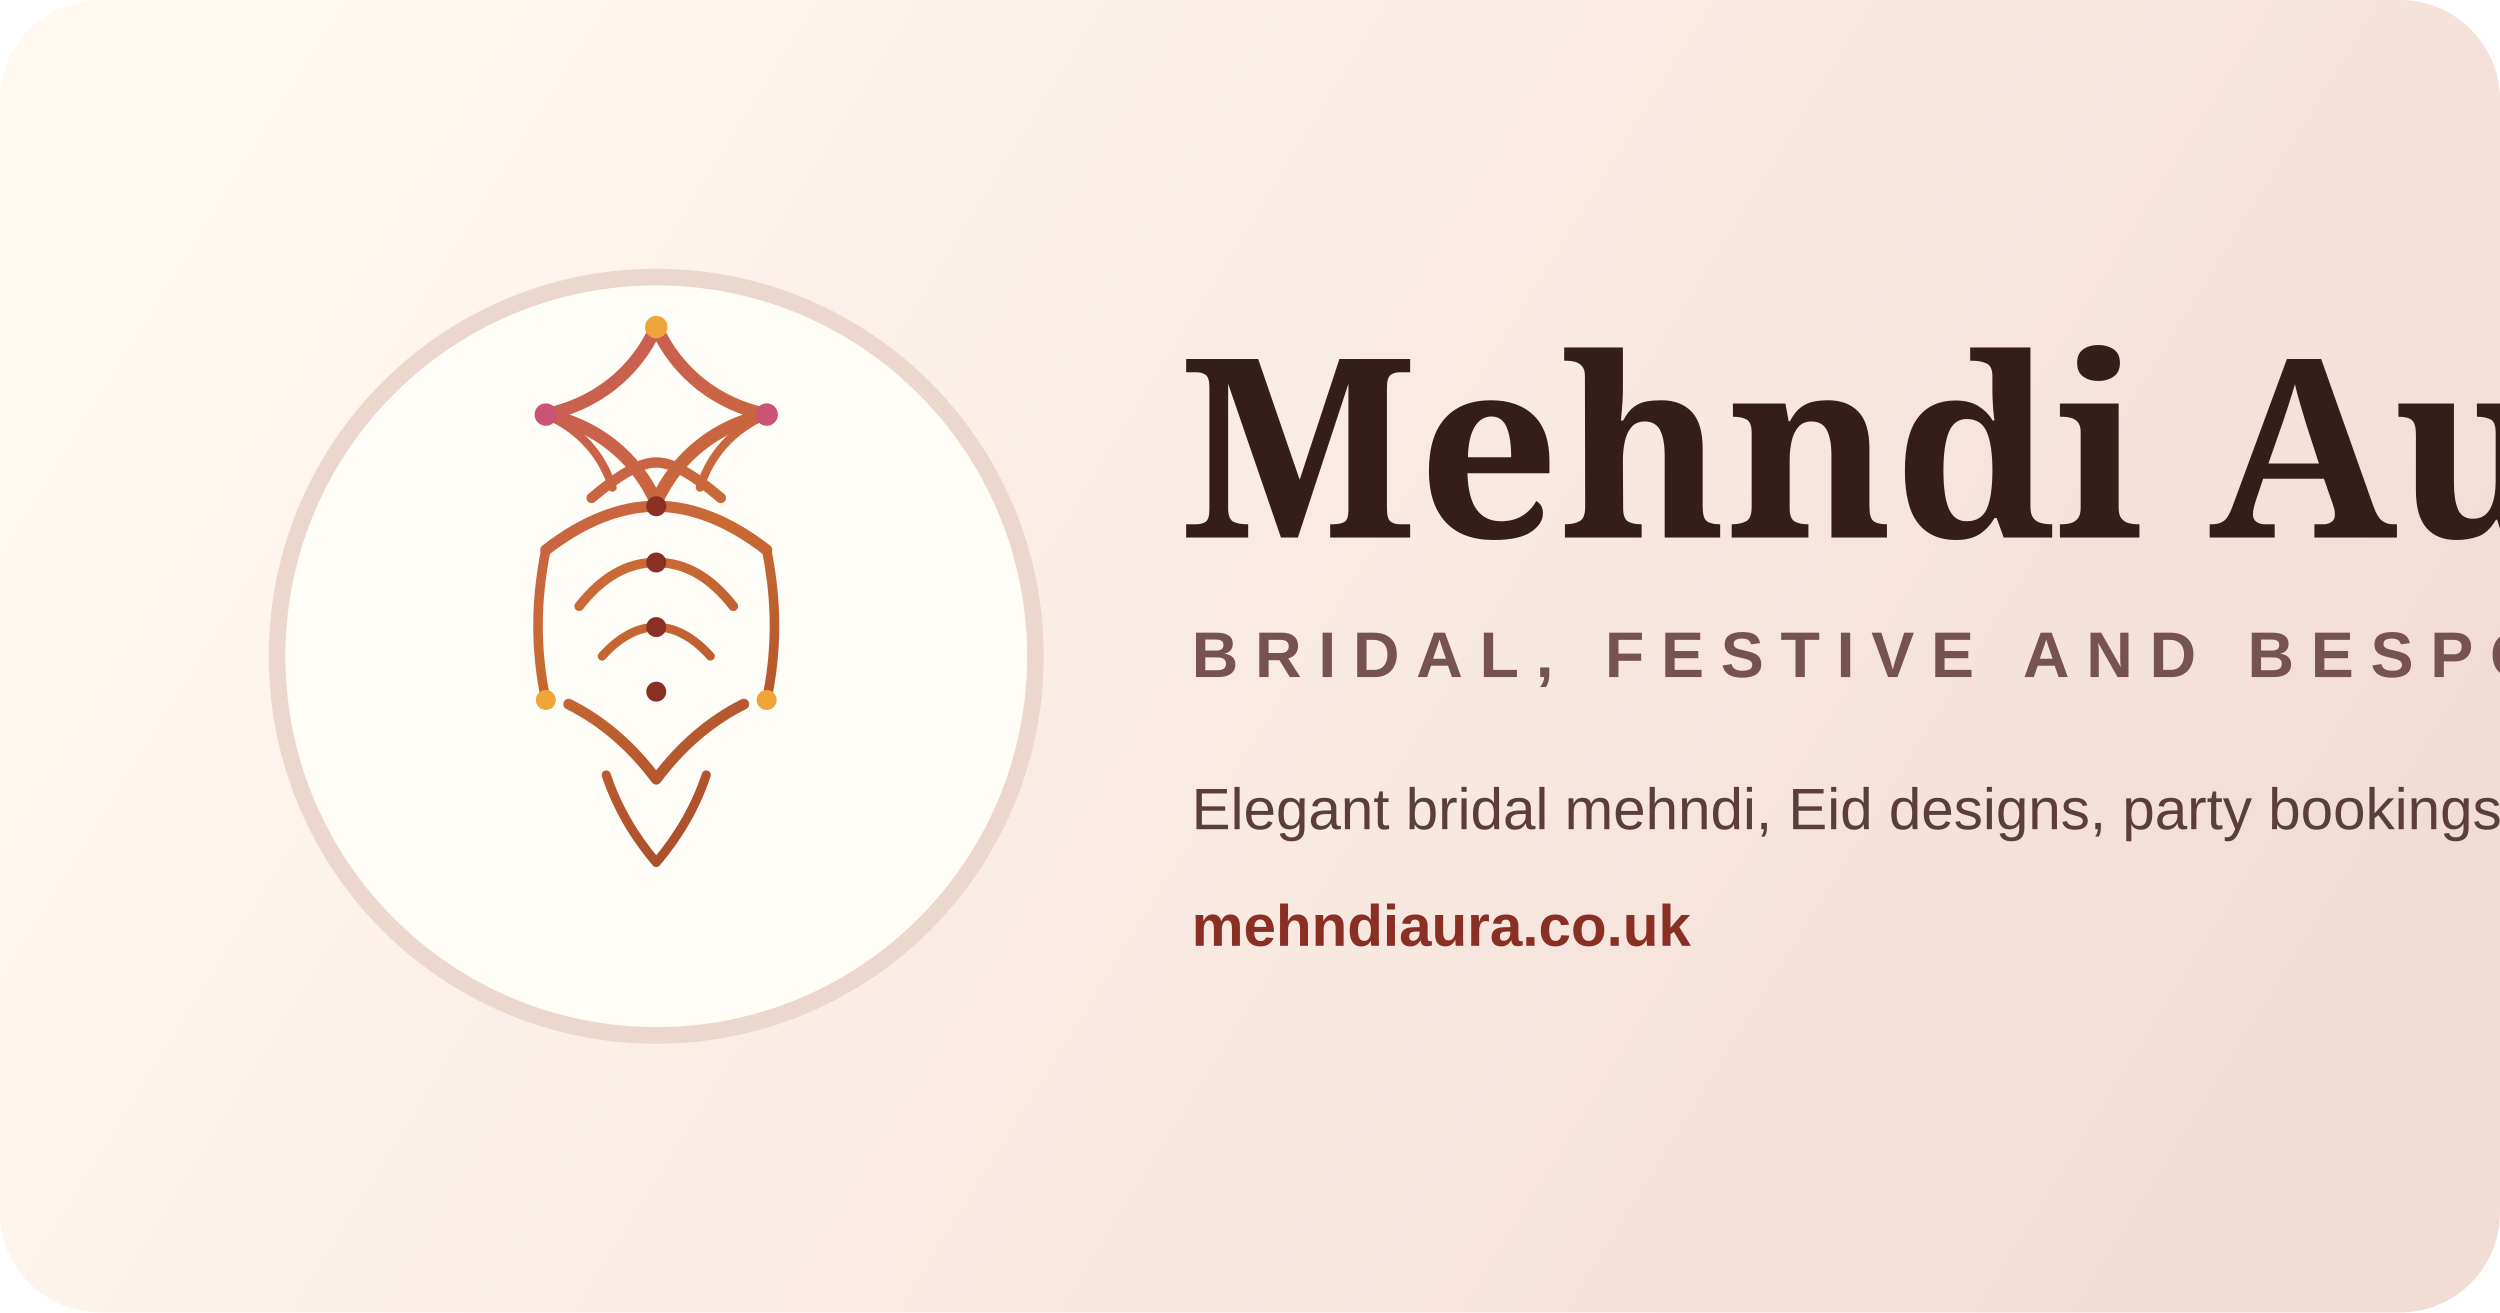
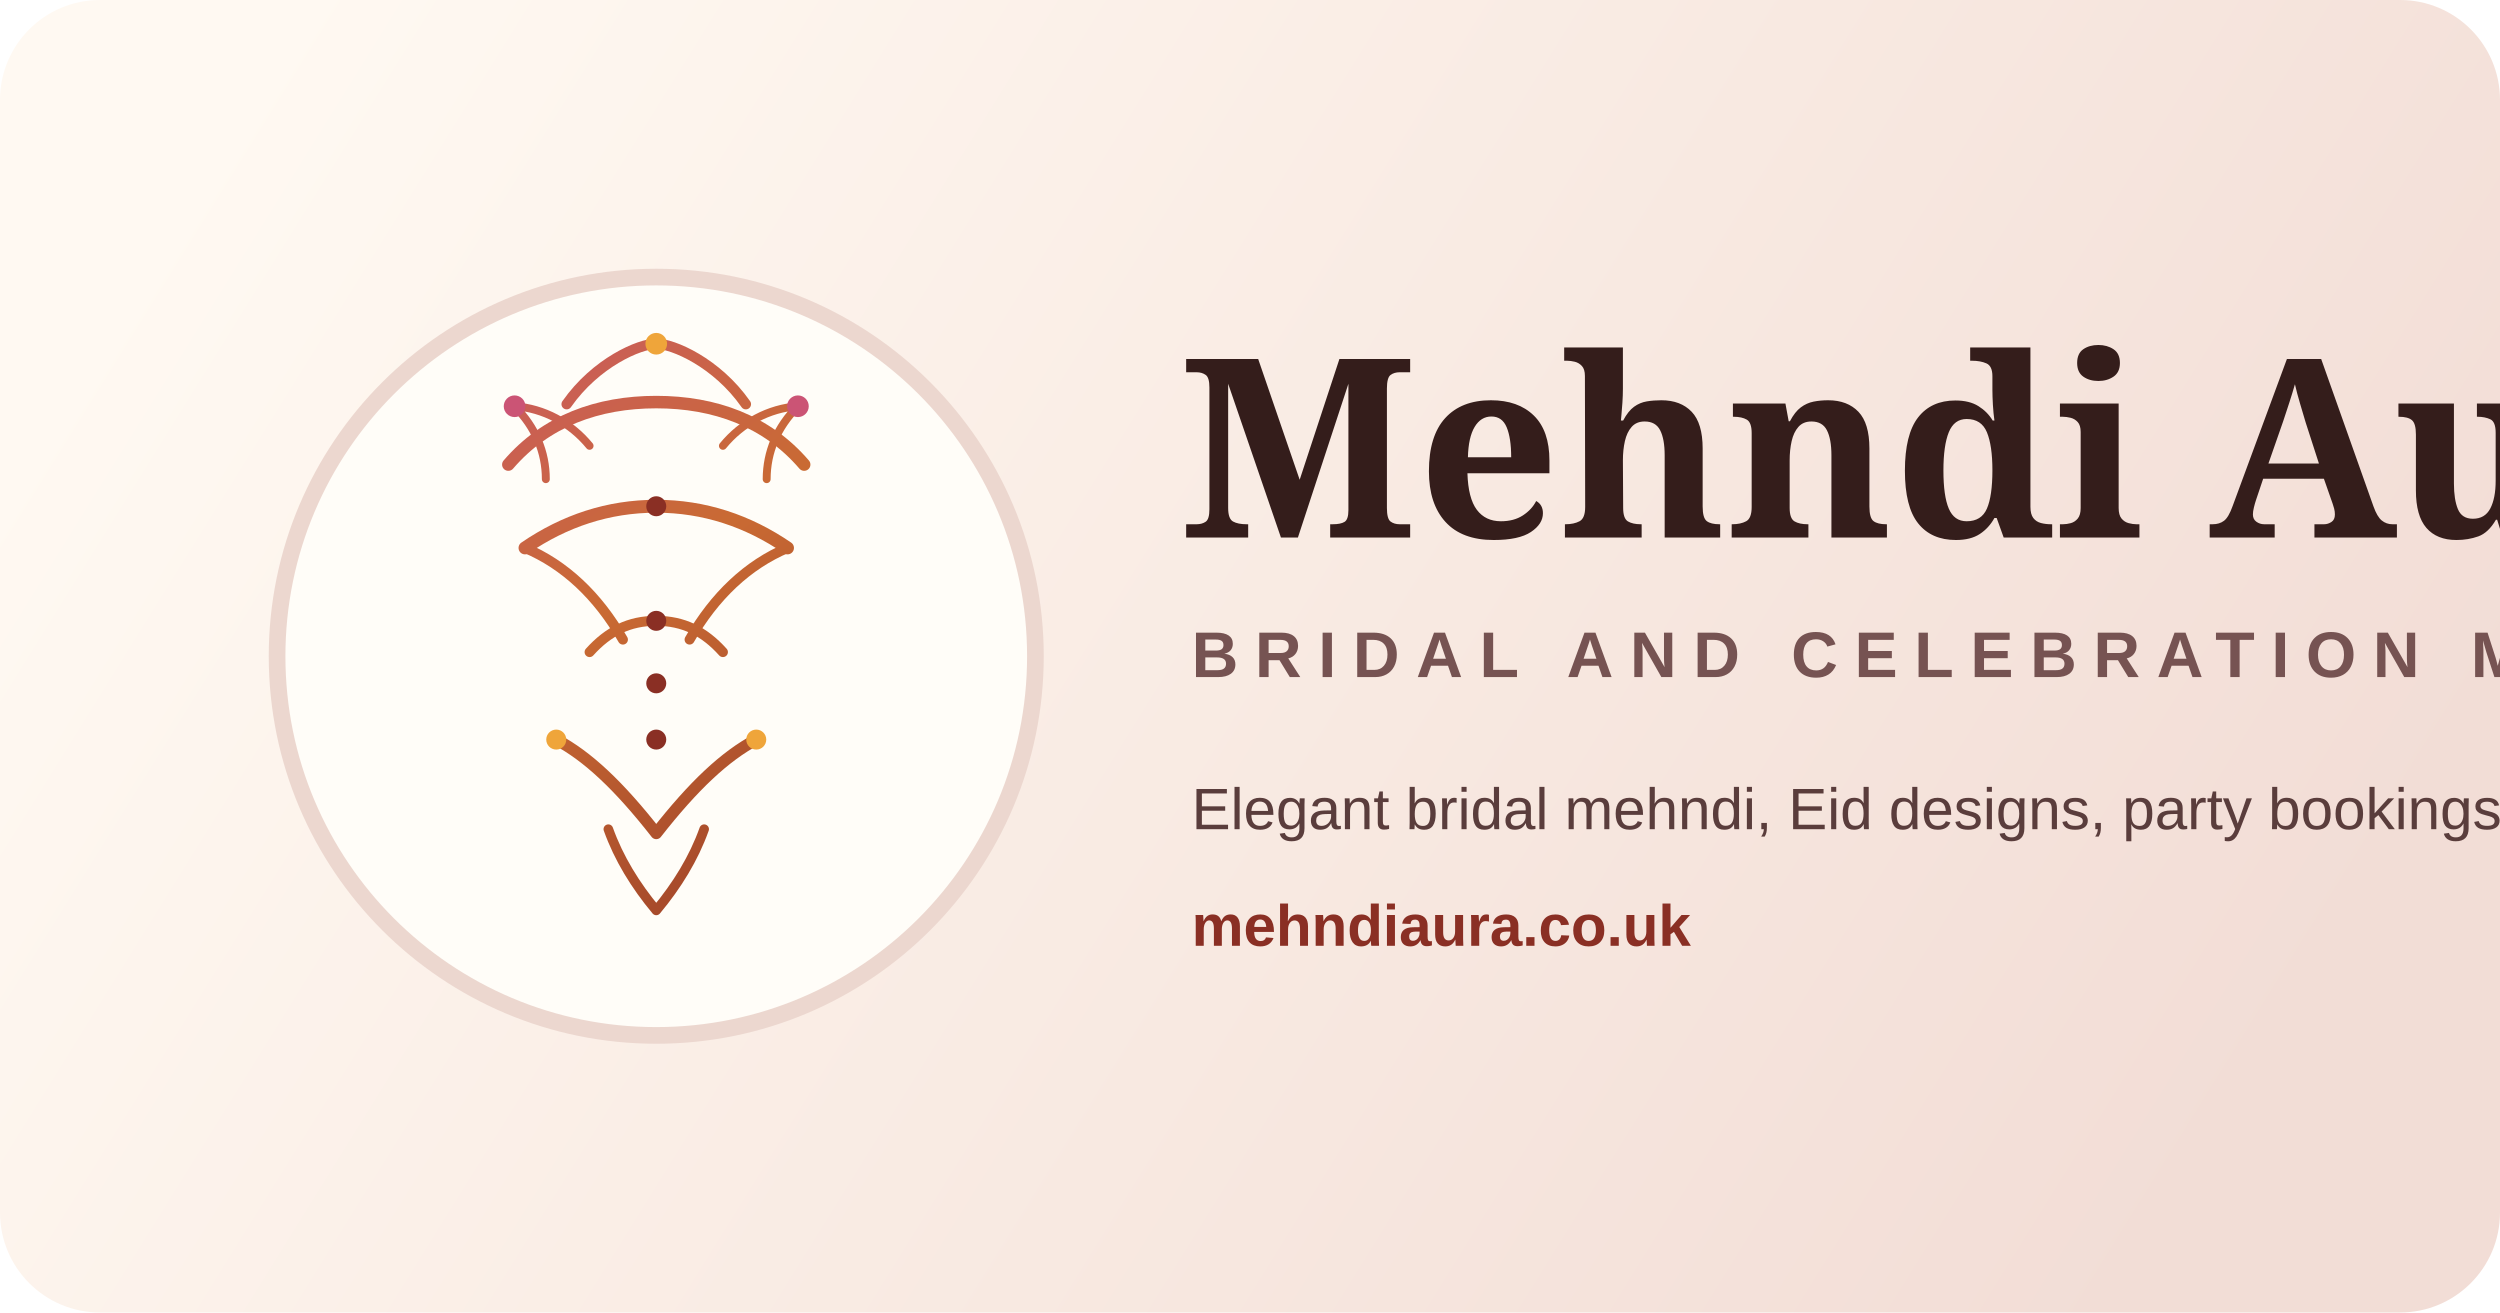
<svg xmlns="http://www.w3.org/2000/svg" width="1200" height="630" viewBox="0 0 1200 630" fill="none">
  <defs>
    <linearGradient id="bg" x1="112" y1="46" x2="1026" y2="614" gradientUnits="userSpaceOnUse">
      <stop stop-color="#FFF9F2" />
      <stop offset="0.58" stop-color="#F8E9E1" />
      <stop offset="1" stop-color="#F2DDD6" />
    </linearGradient>
    <linearGradient id="ink" x1="170" y1="132" x2="432" y2="496" gradientUnits="userSpaceOnUse">
      <stop stop-color="#CB5475" />
      <stop offset="0.45" stop-color="#C96A33" />
      <stop offset="1" stop-color="#8A2F24" />
    </linearGradient>
  </defs>
  <rect width="1200" height="630" rx="48" fill="url(#bg)" />
  <circle cx="315" cy="315" r="182" fill="#FFFDF8" stroke="#ECD7CF" stroke-width="8" />
  <g stroke="url(#ink)" stroke-linecap="round" stroke-linejoin="round" fill="none">
-     <path d="M315 157C325 179 344 194 368 199C344 204 325 219 315 241C305 219 286 204 262 199C286 194 305 179 315 157Z" stroke-width="6.2" />
-     <path d="M262 199C278 206 289 218 294 234" stroke-width="4" />
-     <path d="M368 199C352 206 341 218 336 234" stroke-width="4" />
-     <path d="M284 239C297 228 307 222 315 222C323 222 333 228 346 239" stroke-width="5" />
-     <path d="M262 264C280 250 298 243 315 243C332 243 350 250 368 264" stroke-width="5.4" />
-     <path d="M278 291C289 277 301 270 315 270C329 270 341 277 352 291" stroke-width="4.6" />
-     <path d="M289 315C297 306 306 301 315 301C324 301 333 306 341 315" stroke-width="4.2" />
-     <path d="M262 264C257 289 257 312 262 336" stroke-width="4.6" />
-     <path d="M368 264C373 289 373 312 368 336" stroke-width="4.6" />
-     <path d="M273 338C289 346 303 358 315 374C327 358 341 346 357 338" stroke-width="5.2" />
-     <path d="M291 372C296 387 304 401 315 414C326 401 334 387 339 372" stroke-width="4.4" />
+     <path d="M272 194C286 174 307 165 315 165C323 165 344 174 358 194" stroke-width="5" />
+     <path d="M244 223C262 202 287 193 315 193C343 193 368 202 386 223" stroke-width="6" />
+     <path d="M283 214C274 203 261 196 247 195C257 205 262 217 262 230" stroke-width="3.8" />
+     <path d="M347 214C356 203 369 196 383 195C373 205 368 217 368 230" stroke-width="3.8" />
+     <path d="M252 263C271 250 292 243 315 243C338 243 359 250 378 263" stroke-width="6.2" />
+     <path d="M252 263C271 271 287 286 299 307" stroke-width="4.8" />
+     <path d="M378 263C359 271 343 286 331 307" stroke-width="4.8" />
+     <path d="M283 313C292 303 302 298 315 298C328 298 338 303 347 313" stroke-width="4.8" />
+     <path d="M267 355C282 363 297 377 315 400C333 377 348 363 363 355" stroke-width="5.6" />
+     <path d="M292 398C297 412 305 425 315 437C325 425 333 412 338 398" stroke-width="4.6" />
  </g>
  <g fill="#8A2F24">
    <circle cx="315" cy="243" r="4.8" />
-     <circle cx="315" cy="270" r="4.8" />
-     <circle cx="315" cy="301" r="4.8" />
-     <circle cx="315" cy="332" r="4.8" />
+     <circle cx="315" cy="298" r="4.8" />
+     <circle cx="315" cy="328" r="4.8" />
+     <circle cx="315" cy="355" r="4.8" />
  </g>
  <g fill="#CB5475">
-     <circle cx="262" cy="199" r="5.4" />
-     <circle cx="368" cy="199" r="5.4" />
+     <circle cx="247" cy="195" r="5.2" />
+     <circle cx="383" cy="195" r="5.2" />
  </g>
  <g fill="#EFA53A">
-     <circle cx="315" cy="157" r="5.4" />
-     <circle cx="262" cy="336" r="4.8" />
-     <circle cx="368" cy="336" r="4.8" />
+     <circle cx="315" cy="165" r="5.2" />
+     <circle cx="267" cy="355" r="4.8" />
+     <circle cx="363" cy="355" r="4.8" />
  </g>
  <text x="566" y="258" fill="#341D1B" font-family="'Cormorant Garamond', Georgia, serif" font-size="120" font-weight="700">Mehndi Aura</text>
-   <text x="572" y="325" fill="#765352" font-family="'Manrope', Arial, sans-serif" font-size="31" font-weight="600" letter-spacing="8">BRIDAL, FESTIVE AND BESPOKE MEHNDI</text>
+   <text x="572" y="325" fill="#765352" font-family="'Manrope', Arial, sans-serif" font-size="31" font-weight="600" letter-spacing="8">BRIDAL AND CELEBRATION MEHNDI</text>
  <text x="572" y="398" fill="#5A3D3C" font-family="'Manrope', Arial, sans-serif" font-size="28" font-weight="500">Elegant bridal mehndi, Eid designs, party bookings and celebration henna in the UK.</text>
  <text x="572" y="454" fill="#8A2F24" font-family="'Manrope', Arial, sans-serif" font-size="28" font-weight="700">mehndiaura.co.uk</text>
</svg>
